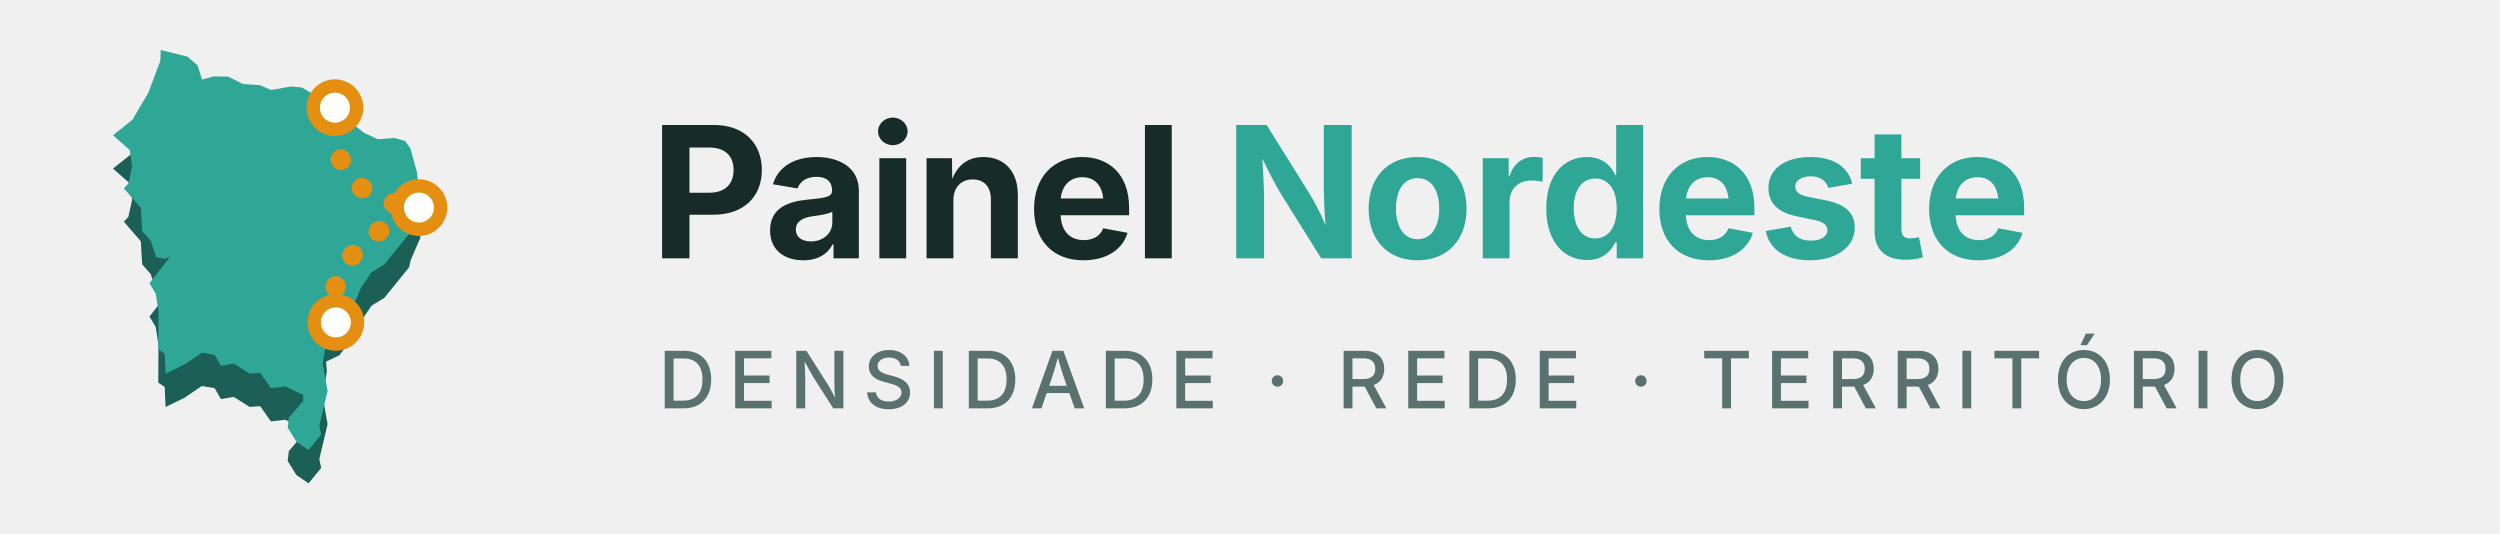
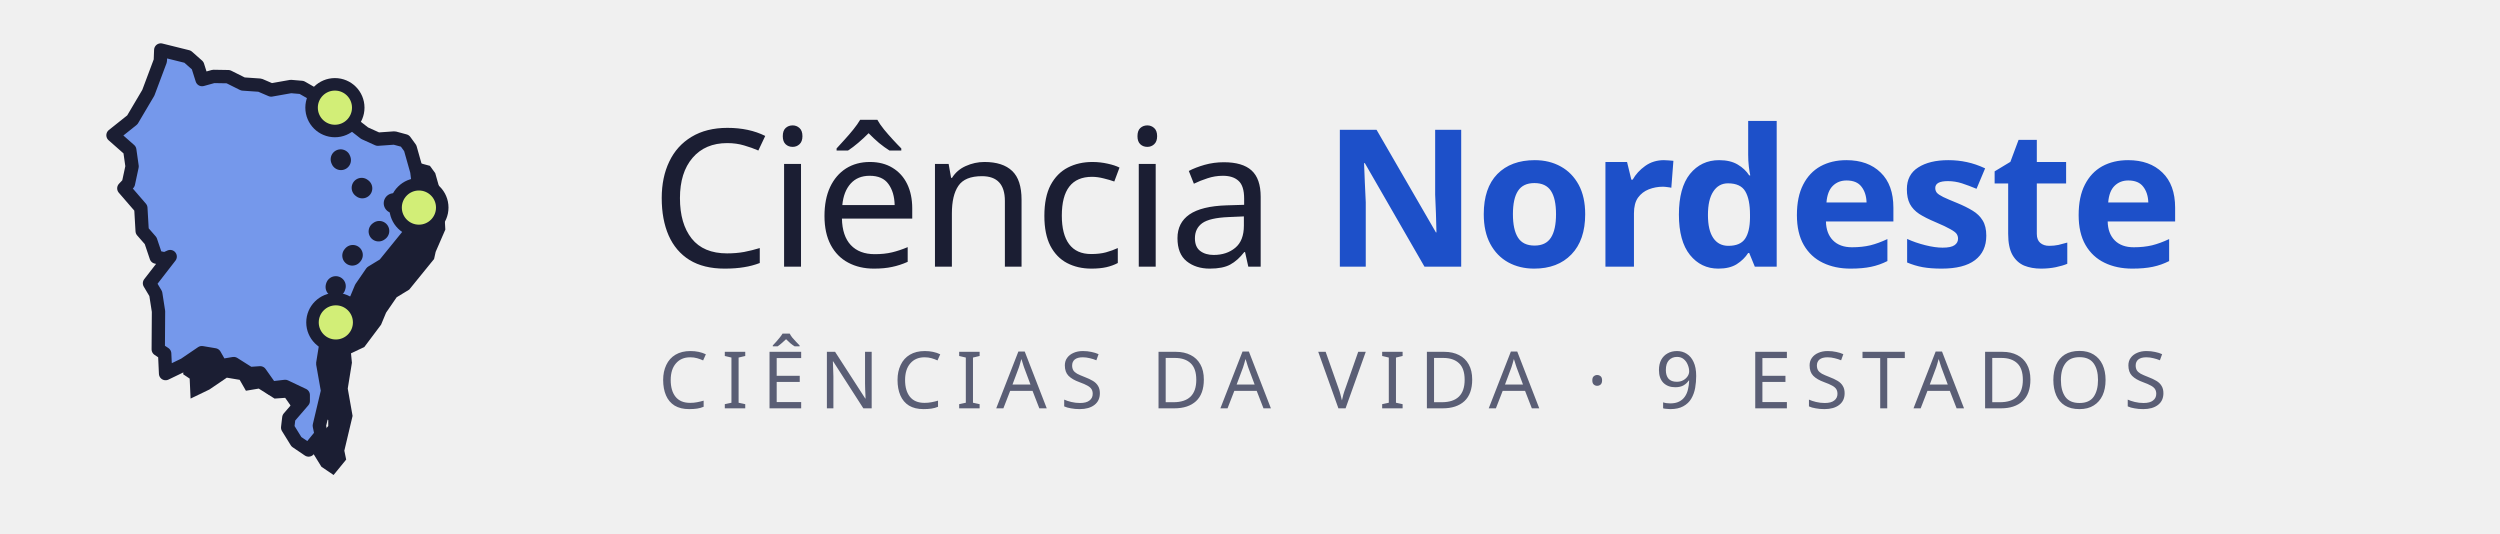
- <svg xmlns="http://www.w3.org/2000/svg" viewBox="0 0 300 64" width="300" height="64" role="img" aria-label="Painel Nordeste – Placa, versão horizontal">
+ <svg xmlns="http://www.w3.org/2000/svg" viewBox="0 0 300 64" width="300" height="64" role="img" aria-label="Ciência Nordeste — logo horizontal">
  <g>
-     <path d="M49.28,27.22 L50.44,24.55 L50.38,23.49 L50.02,20.58 L49.23,17.78 L48.59,16.9 L47.33,16.56 L45.34,16.7 L43.75,15.98 L41.35,14.11 L40.39,12.89 L36.2,10.49 L34.91,10.38 L32.54,10.8 L31.19,10.22 L29.15,10.08 L27.39,9.2 L25.62,9.17 L24.25,9.55 L23.72,7.87 L22.51,6.8 L19.29,6.0 L19.24,7.29 L17.8,11.13 L15.88,14.38 L13.56,16.23 L15.57,18.0 L15.85,19.97 L15.41,22.02 L14.86,22.6 L16.9,24.96 L17.06,27.72 L18.08,28.89 L18.74,30.85 L19.79,31.07 L20.42,30.79 L17.94,33.99 L18.69,35.25 L19.02,37.37 L18.99,41.92 L19.76,42.43 L19.87,44.83 L22.13,43.74 L24.22,42.32 L25.76,42.58 L26.51,43.89 L28.05,43.63 L29.95,44.83 L31.22,44.74 L32.51,46.57 L34.22,46.37 L36.39,47.4 L36.39,48.12 L34.66,50.13 L34.52,51.31 L35.57,53.01 L37.03,54.0 L38.54,52.15 L38.32,51.08 L39.31,46.91 L38.73,43.63 L39.23,40.53 L39.12,39.4 L40.72,38.64 L42.73,35.96 L43.33,34.52 L44.6,32.67 L46.11,31.75 L49.09,28.08 L49.28,27.22Z" transform="translate(0,4)" fill="#1B5F56" />
-     <path d="M49.28,27.22 L50.44,24.55 L50.38,23.49 L50.02,20.58 L49.23,17.78 L48.59,16.9 L47.33,16.56 L45.34,16.7 L43.75,15.98 L41.35,14.11 L40.39,12.89 L36.2,10.49 L34.91,10.38 L32.54,10.8 L31.19,10.22 L29.15,10.08 L27.39,9.2 L25.62,9.17 L24.25,9.55 L23.72,7.87 L22.51,6.8 L19.29,6.0 L19.24,7.29 L17.8,11.13 L15.88,14.38 L13.56,16.23 L15.57,18.0 L15.85,19.97 L15.41,22.02 L14.86,22.6 L16.9,24.96 L17.06,27.72 L18.08,28.89 L18.74,30.85 L19.79,31.07 L20.42,30.79 L17.94,33.99 L18.69,35.25 L19.02,37.37 L18.99,41.92 L19.76,42.43 L19.87,44.83 L22.13,43.74 L24.22,42.32 L25.76,42.58 L26.51,43.89 L28.05,43.63 L29.95,44.83 L31.22,44.74 L32.51,46.57 L34.22,46.37 L36.39,47.4 L36.39,48.12 L34.66,50.13 L34.52,51.31 L35.57,53.01 L37.03,54.0 L38.54,52.15 L38.32,51.08 L39.31,46.91 L38.73,43.63 L39.23,40.53 L39.12,39.4 L40.72,38.64 L42.73,35.96 L43.33,34.52 L44.6,32.67 L46.11,31.75 L49.09,28.08 L49.28,27.22Z" fill="#2FA797" />
-     <path d="M40.3,38.69 Q38.285,30.8 50.27,24.91 Q39.23,23.915 40.19,12.92" fill="none" stroke="#E48F11" stroke-width="2.4" stroke-linecap="round" stroke-dasharray="0.1 4.2" />
-     <circle cx="40.19" cy="12.92" r="2.6" fill="#fff" stroke="#E48F11" stroke-width="1.6" />
-     <circle cx="50.27" cy="24.91" r="2.6" fill="#fff" stroke="#E48F11" stroke-width="1.6" />
-     <circle cx="40.3" cy="38.69" r="2.6" fill="#fff" stroke="#E48F11" stroke-width="1.6" />
+     <path d="M49.28,27.22 L50.44,24.55 L50.38,23.49 L50.02,20.58 L49.23,17.78 L48.59,16.9 L47.33,16.56 L45.34,16.7 L43.75,15.98 L41.35,14.11 L40.39,12.89 L36.2,10.49 L34.91,10.38 L32.54,10.8 L31.19,10.22 L29.15,10.08 L27.39,9.2 L25.62,9.17 L24.25,9.55 L23.72,7.87 L22.51,6.8 L19.29,6.0 L19.24,7.29 L17.8,11.13 L15.88,14.38 L13.56,16.23 L15.57,18.0 L15.85,19.97 L15.41,22.02 L14.86,22.6 L16.9,24.96 L17.06,27.72 L18.08,28.89 L18.74,30.85 L19.79,31.07 L20.42,30.79 L17.94,33.99 L18.69,35.25 L19.02,37.37 L18.99,41.92 L19.76,42.43 L19.87,44.83 L22.13,43.74 L24.22,42.32 L25.76,42.58 L26.51,43.89 L28.05,43.63 L29.95,44.83 L31.22,44.74 L32.51,46.57 L34.22,46.37 L36.39,47.4 L36.39,48.12 L34.66,50.13 L34.52,51.31 L35.57,53.01 L37.03,54.0 L38.54,52.15 L38.32,51.08 L39.31,46.91 L38.73,43.63 L39.23,40.53 L39.12,39.4 L40.72,38.64 L42.73,35.96 L43.33,34.52 L44.6,32.67 L46.11,31.75 L49.09,28.08 L49.28,27.22Z" transform="translate(3,3)" fill="#1B1E33" />
+     <path d="M49.28,27.22 L50.44,24.55 L50.38,23.49 L50.02,20.58 L49.23,17.78 L48.59,16.9 L47.33,16.56 L45.34,16.7 L43.75,15.98 L41.35,14.11 L40.39,12.89 L36.2,10.49 L34.91,10.38 L32.54,10.8 L31.19,10.22 L29.15,10.08 L27.39,9.2 L25.62,9.17 L24.25,9.55 L23.72,7.87 L22.51,6.8 L19.29,6.0 L19.24,7.29 L17.8,11.13 L15.88,14.38 L13.56,16.23 L15.57,18.0 L15.85,19.97 L15.41,22.02 L14.86,22.6 L16.9,24.96 L17.06,27.72 L18.08,28.89 L18.74,30.85 L19.79,31.07 L20.42,30.79 L17.94,33.99 L18.69,35.25 L19.02,37.37 L18.99,41.92 L19.76,42.43 L19.87,44.83 L22.13,43.74 L24.22,42.32 L25.76,42.58 L26.51,43.89 L28.05,43.63 L29.95,44.83 L31.22,44.74 L32.51,46.57 L34.22,46.37 L36.39,47.4 L36.39,48.12 L34.66,50.13 L34.52,51.31 L35.57,53.01 L37.03,54.0 L38.54,52.15 L38.32,51.08 L39.31,46.91 L38.73,43.63 L39.23,40.53 L39.12,39.4 L40.72,38.64 L42.73,35.96 L43.33,34.52 L44.6,32.67 L46.11,31.75 L49.09,28.08 L49.28,27.22Z" fill="#7598EB" stroke="#1B1E33" stroke-width="1.6" stroke-linejoin="round" />
+     <path d="M40.3,38.69 Q38.285,30.8 50.27,24.91 Q39.23,23.915 40.19,12.92" fill="none" stroke="#1B1E33" stroke-width="2.4" stroke-linecap="round" stroke-dasharray="0.1 4.2" />
+     <circle cx="40.19" cy="12.92" r="2.8" fill="#D2EE77" stroke="#1B1E33" stroke-width="1.5" />
+     <circle cx="50.27" cy="24.91" r="2.8" fill="#D2EE77" stroke="#1B1E33" stroke-width="1.5" />
+     <circle cx="40.3" cy="38.69" r="2.8" fill="#D2EE77" stroke="#1B1E33" stroke-width="1.5" />
  </g>
-   <text x="78" y="31" font-family="Sora, 'Space Grotesk', Inter, system-ui, sans-serif" font-size="22" font-weight="700" fill="#172C29" letter-spacing="-0.3">Painel <tspan fill="#2FA797">Nordeste</tspan>
+   <text x="78" y="32" font-family="Lexend, 'DM Sans', system-ui, sans-serif" font-size="23" font-weight="400" fill="#1B1E33" letter-spacing="-0.4">Ciência <tspan font-weight="700" fill="#1D50C9">Nordeste</tspan>
  </text>
-   <text x="79" y="49" font-family="Inter, system-ui, sans-serif" font-size="9.5" font-weight="500" fill="#5A726F" letter-spacing="1.6">DENSIDADE · REDE · TERRITÓRIO</text>
+   <text x="79" y="49" font-family="'DM Sans', system-ui, sans-serif" font-size="9.5" font-weight="500" fill="#5A5E75" letter-spacing="1.6">CIÊNCIAS DA VIDA · 9 ESTADOS</text>
</svg>
